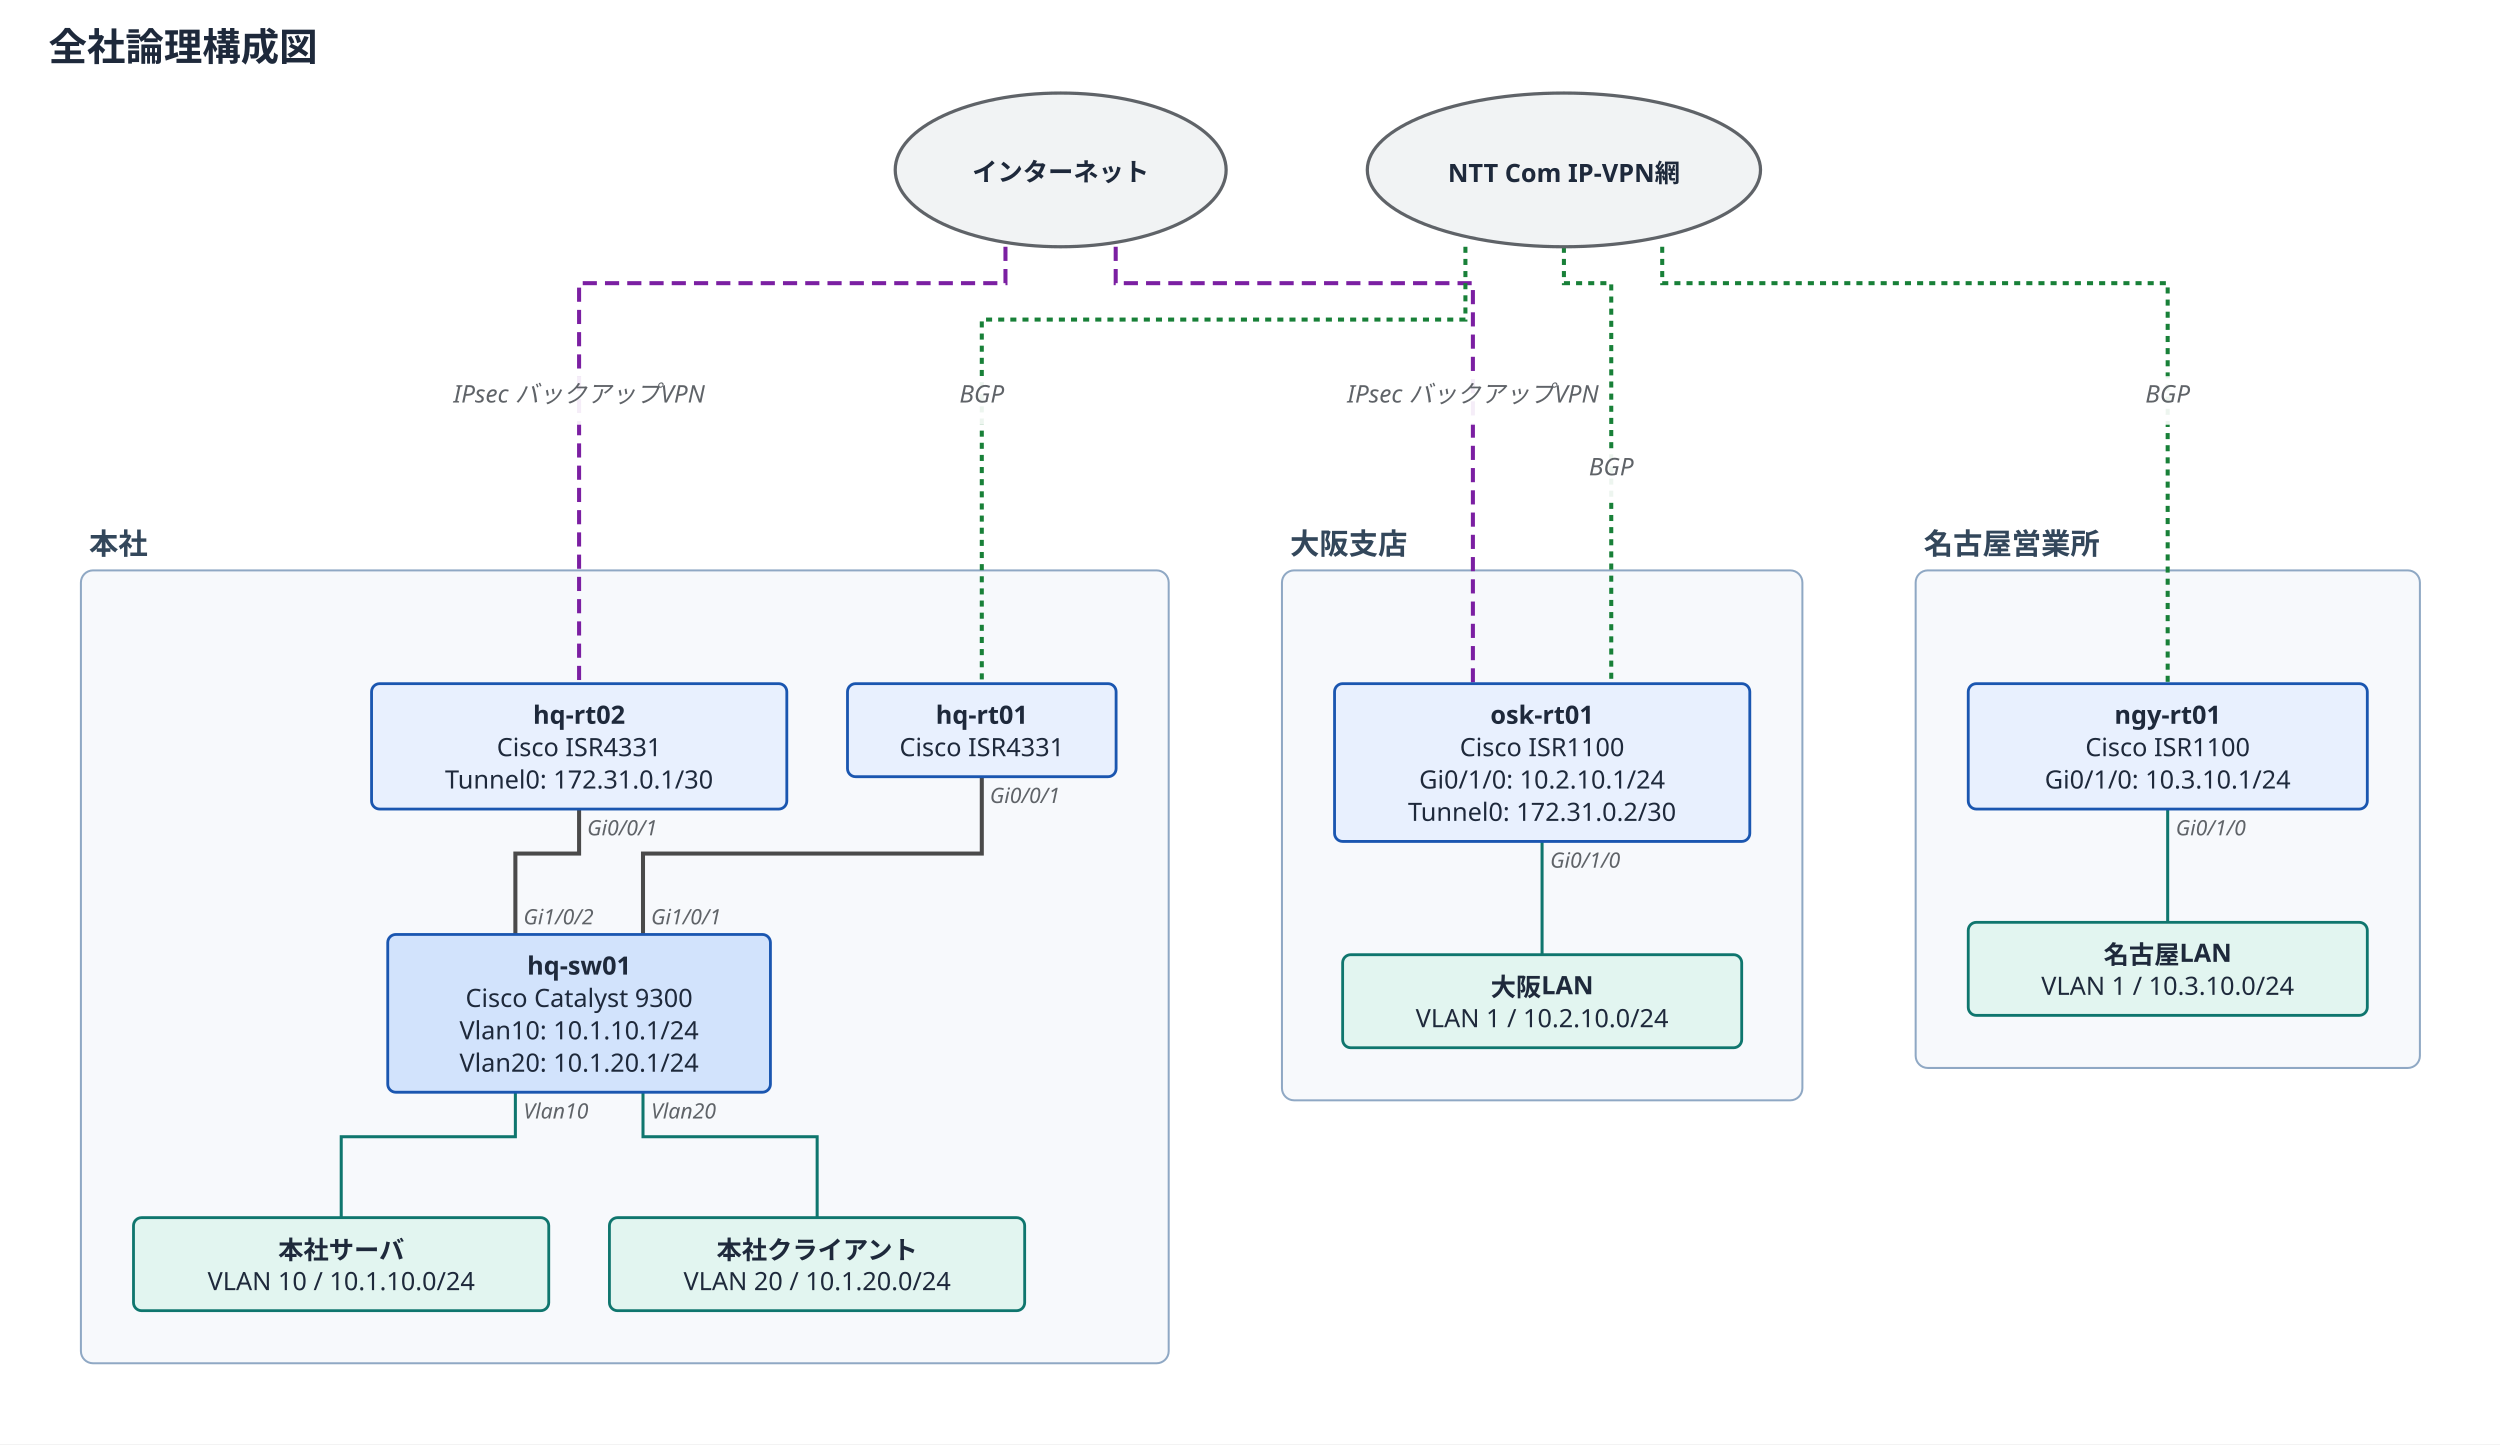
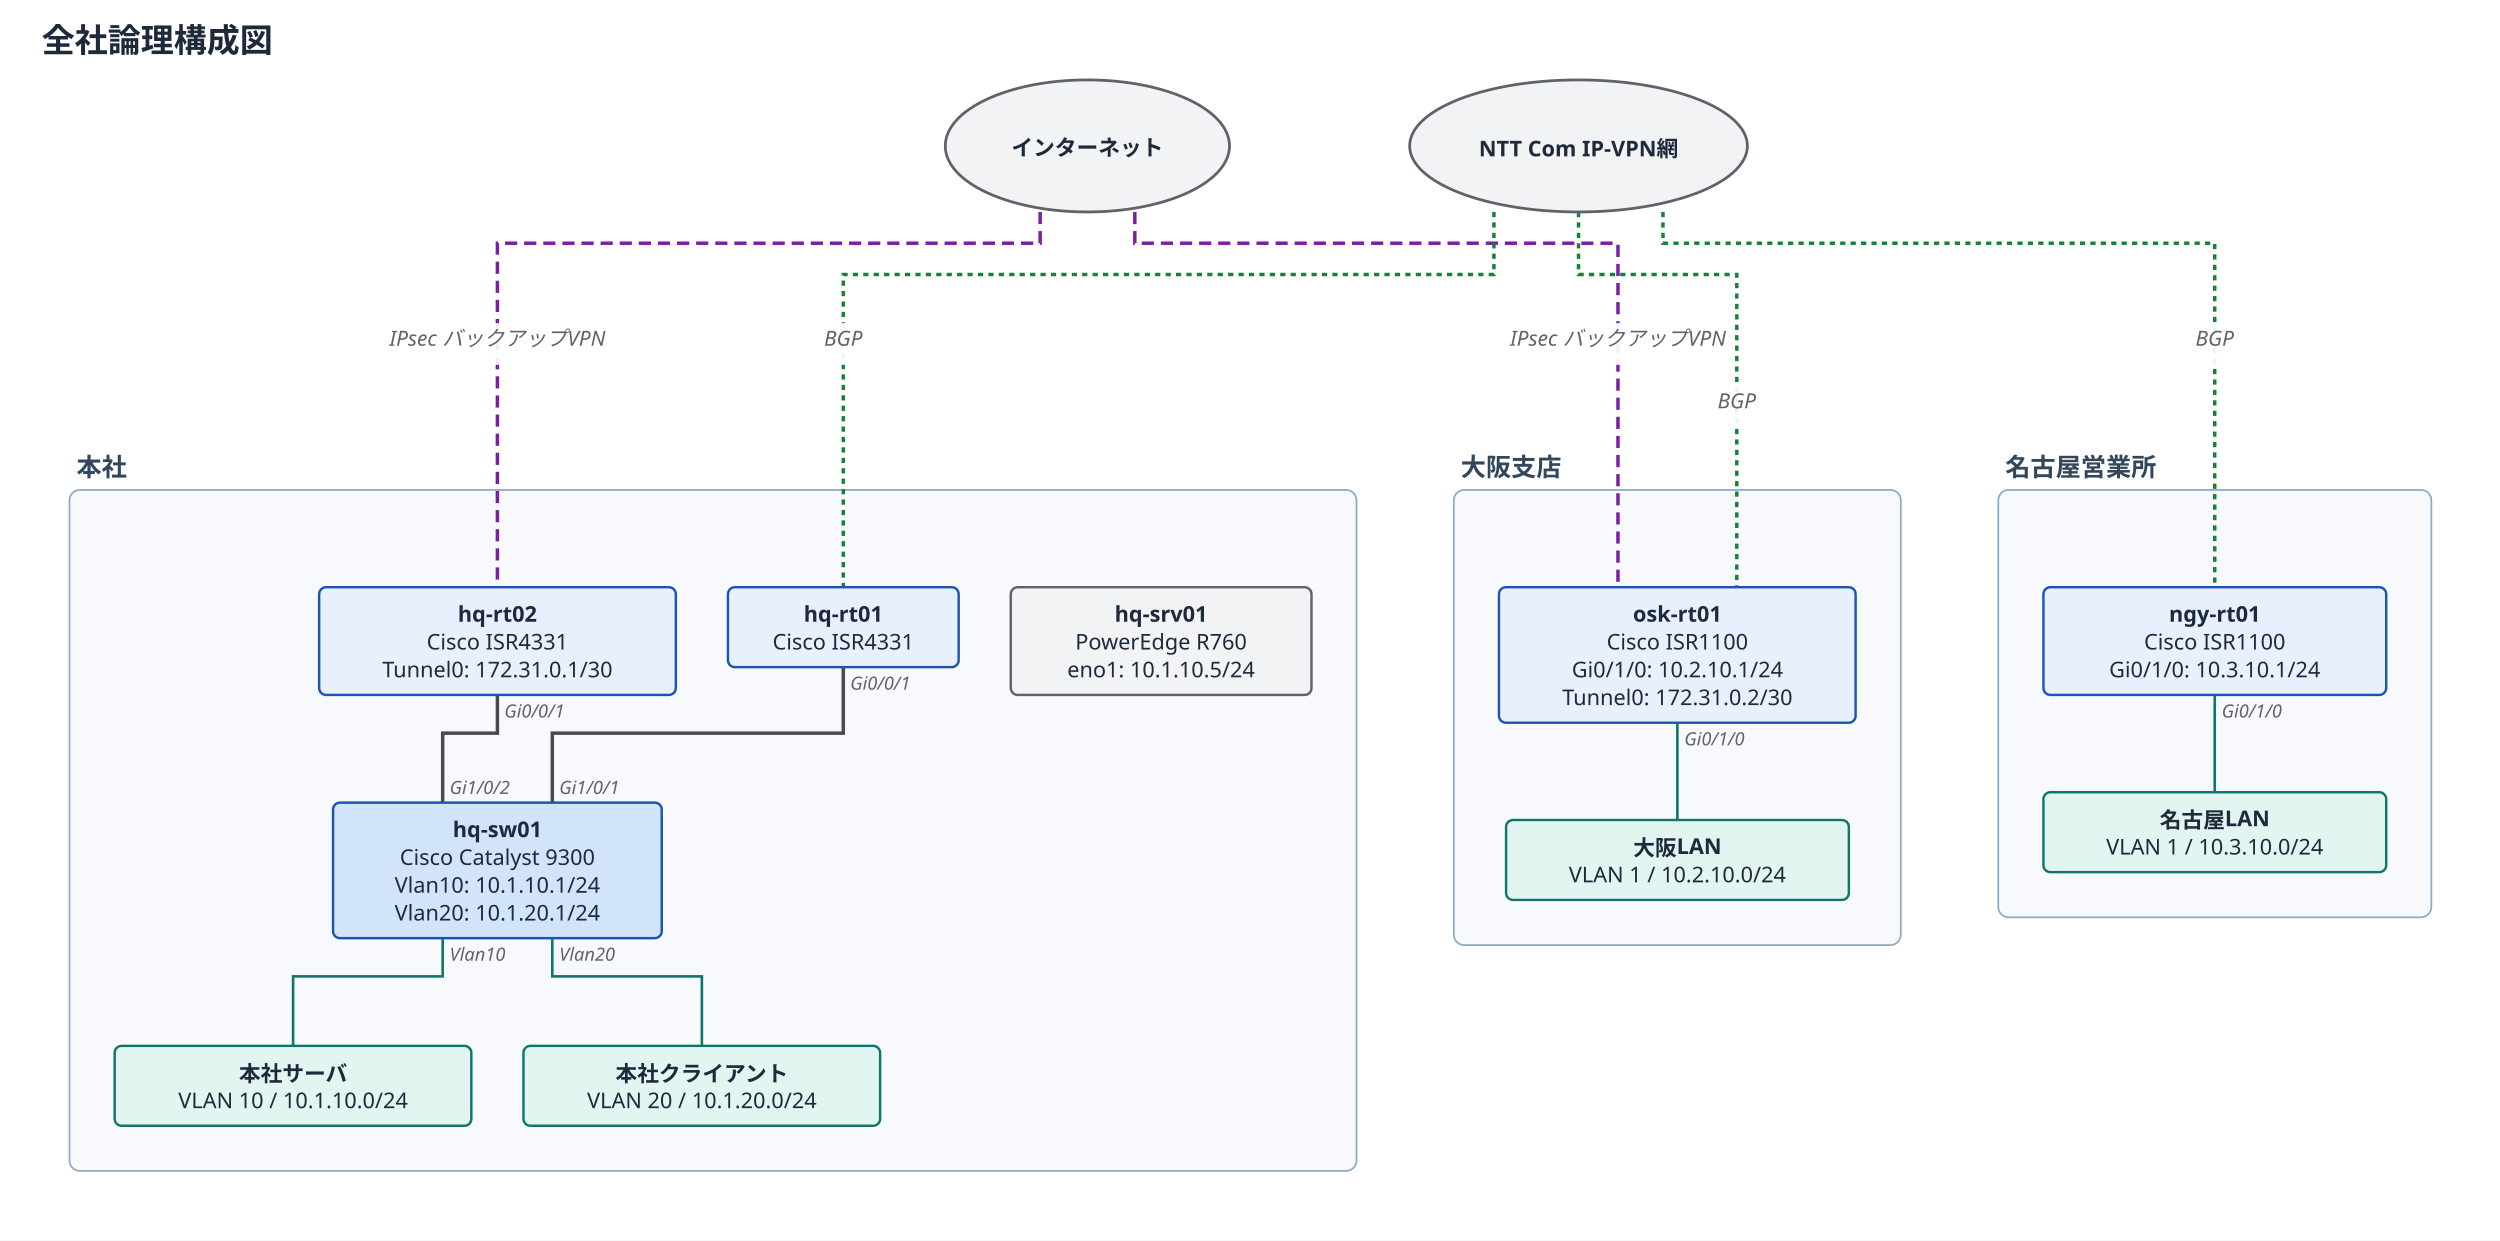
- <svg xmlns="http://www.w3.org/2000/svg" width="1236" height="714" viewBox="0 0 1236 714" font-family="'Segoe UI','Hiragino Sans','Noto Sans JP',Meiryo,sans-serif">
+ <svg xmlns="http://www.w3.org/2000/svg" width="1439" height="714" viewBox="0 0 1439 714" font-family="'Segoe UI','Hiragino Sans','Noto Sans JP',Meiryo,sans-serif">
  <defs />
  <rect width="100%" height="100%" fill="#ffffff" />
  <text x="24" y="30" font-size="19" font-weight="700" fill="#1e293b">全社論理構成図</text>
-   <rect x="40.0" y="282.0" width="537.8" height="392.0" rx="6" fill="#f7f9fc" stroke="#8fa8c4" />
+   <rect x="40.0" y="282.0" width="740.8" height="392.0" rx="6" fill="#f7f9fc" stroke="#8fa8c4" />
  <text x="44.0" y="274.0" font-size="14.5" font-weight="600" fill="#33475b">本社</text>
-   <rect x="633.8" y="282.0" width="257.3" height="262.0" rx="6" fill="#f7f9fc" stroke="#8fa8c4" />
-   <text x="637.8" y="274.0" font-size="14.5" font-weight="600" fill="#33475b">大阪支店</text>
-   <rect x="947.1" y="282.0" width="249.3" height="246.0" rx="6" fill="#f7f9fc" stroke="#8fa8c4" />
-   <text x="951.1" y="274.0" font-size="14.5" font-weight="600" fill="#33475b">名古屋営業所</text>
+   <rect x="836.8" y="282.0" width="257.3" height="262.0" rx="6" fill="#f7f9fc" stroke="#8fa8c4" />
+   <text x="840.8" y="274.0" font-size="14.5" font-weight="600" fill="#33475b">大阪支店</text>
+   <rect x="1150.2" y="282.0" width="249.3" height="246.0" rx="6" fill="#f7f9fc" stroke="#8fa8c4" />
+   <text x="1154.2" y="274.0" font-size="14.5" font-weight="600" fill="#33475b">名古屋営業所</text>
  <polyline points="485.4,384.0 485.4,422.0 317.9,422.0 317.9,462.0" fill="none" stroke="#4a4a4a" stroke-width="2.0" opacity="1.0" />
  <text x="489.4" y="397.0" font-size="10.5" font-style="italic" fill="#5f6368" opacity="1.0">Gi0/0/1</text>
  <text x="321.9" y="457.0" font-size="10.5" font-style="italic" fill="#5f6368" opacity="1.0">Gi1/0/1</text>
  <polyline points="286.3,400.0 286.3,422.0 254.8,422.0 254.8,462.0" fill="none" stroke="#4a4a4a" stroke-width="2.0" opacity="1.0" />
  <text x="290.3" y="413.0" font-size="10.5" font-style="italic" fill="#5f6368" opacity="1.0">Gi0/0/1</text>
  <text x="258.8" y="457.0" font-size="10.5" font-style="italic" fill="#5f6368" opacity="1.0">Gi1/0/2</text>
  <polyline points="254.8,540.0 254.8,562.0 168.7,562.0 168.7,602.0" fill="none" stroke="#0f766e" stroke-width="1.5" opacity="1.0" />
  <text x="258.8" y="553.0" font-size="10.5" font-style="italic" fill="#5f6368" opacity="1.0">Vlan10</text>
  <polyline points="317.9,540.0 317.9,562.0 404.0,562.0 404.0,602.0" fill="none" stroke="#0f766e" stroke-width="1.5" opacity="1.0" />
  <text x="321.9" y="553.0" font-size="10.5" font-style="italic" fill="#5f6368" opacity="1.0">Vlan20</text>
-   <polyline points="762.4,416.0 762.4,472.0" fill="none" stroke="#0f766e" stroke-width="1.5" opacity="1.0" />
-   <text x="766.4" y="429.0" font-size="10.5" font-style="italic" fill="#5f6368" opacity="1.0">Gi0/1/0</text>
-   <polyline points="1071.7,400.0 1071.7,456.0" fill="none" stroke="#0f766e" stroke-width="1.5" opacity="1.0" />
-   <text x="1075.7" y="413.0" font-size="10.5" font-style="italic" fill="#5f6368" opacity="1.0">Gi0/1/0</text>
-   <polyline points="497.1,122.0 497.1,140.0 286.3,140.0 286.3,338.0" fill="none" stroke="#7b1fa2" stroke-width="2.0" opacity="1.0" stroke-dasharray="7 4" />
+   <polyline points="965.5,416.0 965.5,472.0" fill="none" stroke="#0f766e" stroke-width="1.5" opacity="1.0" />
+   <text x="969.5" y="429.0" font-size="10.5" font-style="italic" fill="#5f6368" opacity="1.0">Gi0/1/0</text>
+   <polyline points="1274.8,400.0 1274.8,456.0" fill="none" stroke="#0f766e" stroke-width="1.5" opacity="1.0" />
+   <text x="1278.8" y="413.0" font-size="10.5" font-style="italic" fill="#5f6368" opacity="1.0">Gi0/1/0</text>
+   <polyline points="598.7,122.0 598.7,140.0 286.3,140.0 286.3,338.0" fill="none" stroke="#7b1fa2" stroke-width="2.0" opacity="1.0" stroke-dasharray="7 4" />
  <rect x="206.1" y="186.0" width="160.5" height="24.0" rx="4" fill="#ffffff" fill-opacity="0.92" opacity="1.0" />
  <text x="286.3" y="199.0" text-anchor="middle" font-size="12" font-style="italic" font-weight="400" fill="#5f6368" opacity="1.0">IPsec バックアップVPN</text>
-   <polyline points="551.6,122.0 551.6,140.0 728.2,140.0 728.2,338.0" fill="none" stroke="#7b1fa2" stroke-width="2.0" opacity="1.0" stroke-dasharray="7 4" />
-   <rect x="648.0" y="186.0" width="160.5" height="24.0" rx="4" fill="#ffffff" fill-opacity="0.92" opacity="1.0" />
-   <text x="728.2" y="199.0" text-anchor="middle" font-size="12" font-style="italic" font-weight="400" fill="#5f6368" opacity="1.0">IPsec バックアップVPN</text>
-   <polyline points="724.5,122.0 724.5,158.0 485.4,158.0 485.4,338.0" fill="none" stroke="#188038" stroke-width="2.0" opacity="1.0" stroke-dasharray="3 3" />
+   <polyline points="653.2,122.0 653.2,140.0 931.3,140.0 931.3,338.0" fill="none" stroke="#7b1fa2" stroke-width="2.0" opacity="1.0" stroke-dasharray="7 4" />
+   <rect x="851.0" y="186.0" width="160.5" height="24.0" rx="4" fill="#ffffff" fill-opacity="0.92" opacity="1.0" />
+   <text x="931.3" y="199.0" text-anchor="middle" font-size="12" font-style="italic" font-weight="400" fill="#5f6368" opacity="1.0">IPsec バックアップVPN</text>
+   <polyline points="859.9,122.0 859.9,158.0 485.4,158.0 485.4,338.0" fill="none" stroke="#188038" stroke-width="2.0" opacity="1.0" stroke-dasharray="3 3" />
  <rect x="467.7" y="186.0" width="35.2" height="24.0" rx="4" fill="#ffffff" fill-opacity="0.92" opacity="1.0" />
  <text x="485.4" y="199.0" text-anchor="middle" font-size="12" font-style="italic" font-weight="400" fill="#5f6368" opacity="1.0">BGP</text>
-   <polyline points="773.2,122.0 773.2,140.0 796.6,140.0 796.6,338.0" fill="none" stroke="#188038" stroke-width="2.0" opacity="1.0" stroke-dasharray="3 3" />
-   <rect x="779.0" y="222.0" width="35.2" height="24.0" rx="4" fill="#ffffff" fill-opacity="0.92" opacity="1.0" />
-   <text x="796.6" y="235.0" text-anchor="middle" font-size="12" font-style="italic" font-weight="400" fill="#5f6368" opacity="1.0">BGP</text>
-   <polyline points="821.8,122.0 821.8,140.0 1071.7,140.0 1071.7,338.0" fill="none" stroke="#188038" stroke-width="2.0" opacity="1.0" stroke-dasharray="3 3" />
-   <rect x="1054.1" y="186.0" width="35.2" height="24.0" rx="4" fill="#ffffff" fill-opacity="0.92" opacity="1.0" />
-   <text x="1071.7" y="199.0" text-anchor="middle" font-size="12" font-style="italic" font-weight="400" fill="#5f6368" opacity="1.0">BGP</text>
-   <ellipse cx="524.4" cy="84.0" rx="81.8" ry="38.0" fill="#f1f3f4" stroke="#5f6368" stroke-width="1.6" />
-   <text x="524.4" y="84.0" text-anchor="middle" dominant-baseline="central" font-size="12.5" font-weight="600" fill="#1e293b">インターネット</text>
-   <ellipse cx="773.2" cy="84.0" rx="97.2" ry="38.0" fill="#f1f3f4" stroke="#5f6368" stroke-width="1.6" />
-   <text x="773.2" y="84.0" text-anchor="middle" dominant-baseline="central" font-size="12.5" font-weight="600" fill="#1e293b">NTT Com IP-VPN網</text>
+   <polyline points="908.6,122.0 908.6,158.0 999.7,158.0 999.7,338.0" fill="none" stroke="#188038" stroke-width="2.0" opacity="1.0" stroke-dasharray="3 3" />
+   <rect x="982.1" y="222.0" width="35.2" height="24.0" rx="4" fill="#ffffff" fill-opacity="0.92" opacity="1.0" />
+   <text x="999.7" y="235.0" text-anchor="middle" font-size="12" font-style="italic" font-weight="400" fill="#5f6368" opacity="1.0">BGP</text>
+   <polyline points="957.2,122.0 957.2,140.0 1274.8,140.0 1274.8,338.0" fill="none" stroke="#188038" stroke-width="2.0" opacity="1.0" stroke-dasharray="3 3" />
+   <rect x="1257.2" y="186.0" width="35.2" height="24.0" rx="4" fill="#ffffff" fill-opacity="0.92" opacity="1.0" />
+   <text x="1274.8" y="199.0" text-anchor="middle" font-size="12" font-style="italic" font-weight="400" fill="#5f6368" opacity="1.0">BGP</text>
+   <ellipse cx="625.9" cy="84.0" rx="81.8" ry="38.0" fill="#f1f3f4" stroke="#5f6368" stroke-width="1.6" />
+   <text x="625.9" y="84.0" text-anchor="middle" dominant-baseline="central" font-size="12.5" font-weight="600" fill="#1e293b">インターネット</text>
+   <ellipse cx="908.6" cy="84.0" rx="97.2" ry="38.0" fill="#f1f3f4" stroke="#5f6368" stroke-width="1.6" />
+   <text x="908.6" y="84.0" text-anchor="middle" dominant-baseline="central" font-size="12.5" font-weight="600" fill="#1e293b">NTT Com IP-VPN網</text>
  <rect x="183.7" y="338.0" width="205.3" height="62.0" rx="4" fill="#e8f0fe" stroke="#1a56b0" stroke-width="1.4" />
  <text x="286.3" y="353.0" text-anchor="middle" dominant-baseline="central" font-size="12.5" font-weight="600" fill="#1e293b">hq-rt02</text>
  <text x="286.3" y="369.0" text-anchor="middle" dominant-baseline="central" font-size="12.5" font-weight="400" fill="#1e293b">Cisco ISR4331</text>
  <text x="286.3" y="385.0" text-anchor="middle" dominant-baseline="central" font-size="12.5" font-weight="400" fill="#1e293b">Tunnel0: 172.31.0.1/30</text>
  <rect x="419.0" y="338.0" width="132.8" height="46.0" rx="4" fill="#e8f0fe" stroke="#1a56b0" stroke-width="1.4" />
  <text x="485.4" y="353.0" text-anchor="middle" dominant-baseline="central" font-size="12.5" font-weight="600" fill="#1e293b">hq-rt01</text>
  <text x="485.4" y="369.0" text-anchor="middle" dominant-baseline="central" font-size="12.5" font-weight="400" fill="#1e293b">Cisco ISR4331</text>
  <rect x="191.7" y="462.0" width="189.2" height="78.0" rx="4" fill="#d2e3fc" stroke="#1a56b0" stroke-width="1.4" />
  <text x="286.3" y="477.0" text-anchor="middle" dominant-baseline="central" font-size="12.5" font-weight="600" fill="#1e293b">hq-sw01</text>
  <text x="286.3" y="493.0" text-anchor="middle" dominant-baseline="central" font-size="12.5" font-weight="400" fill="#1e293b">Cisco Catalyst 9300</text>
  <text x="286.3" y="509.0" text-anchor="middle" dominant-baseline="central" font-size="12.5" font-weight="400" fill="#1e293b">Vlan10: 10.1.10.1/24</text>
  <text x="286.3" y="525.0" text-anchor="middle" dominant-baseline="central" font-size="12.5" font-weight="400" fill="#1e293b">Vlan20: 10.1.20.1/24</text>
+   <rect x="581.8" y="338.0" width="173.1" height="62.0" rx="4" fill="#f1f3f4" stroke="#5f6368" stroke-width="1.4" />
+   <text x="668.3" y="353.0" text-anchor="middle" dominant-baseline="central" font-size="12.5" font-weight="600" fill="#1e293b">hq-srv01</text>
+   <text x="668.3" y="369.0" text-anchor="middle" dominant-baseline="central" font-size="12.5" font-weight="400" fill="#1e293b">PowerEdge R760</text>
+   <text x="668.3" y="385.0" text-anchor="middle" dominant-baseline="central" font-size="12.5" font-weight="400" fill="#1e293b">eno1: 10.1.10.5/24</text>
  <rect x="66.0" y="602.0" width="205.3" height="46.0" rx="4" fill="#e2f5f0" stroke="#0f766e" stroke-width="1.4" />
  <text x="168.7" y="617.0" text-anchor="middle" dominant-baseline="central" font-size="12.5" font-weight="600" fill="#1e293b">本社サーバ</text>
  <text x="168.7" y="633.0" text-anchor="middle" dominant-baseline="central" font-size="12.5" font-weight="400" fill="#1e293b">VLAN 10 / 10.1.10.0/24</text>
  <rect x="301.3" y="602.0" width="205.3" height="46.0" rx="4" fill="#e2f5f0" stroke="#0f766e" stroke-width="1.4" />
  <text x="404.0" y="617.0" text-anchor="middle" dominant-baseline="central" font-size="12.5" font-weight="600" fill="#1e293b">本社クライアント</text>
  <text x="404.0" y="633.0" text-anchor="middle" dominant-baseline="central" font-size="12.5" font-weight="400" fill="#1e293b">VLAN 20 / 10.1.20.0/24</text>
-   <rect x="659.8" y="338.0" width="205.3" height="78.0" rx="4" fill="#e8f0fe" stroke="#1a56b0" stroke-width="1.4" />
-   <text x="762.4" y="353.0" text-anchor="middle" dominant-baseline="central" font-size="12.5" font-weight="600" fill="#1e293b">osk-rt01</text>
-   <text x="762.4" y="369.0" text-anchor="middle" dominant-baseline="central" font-size="12.5" font-weight="400" fill="#1e293b">Cisco ISR1100</text>
-   <text x="762.4" y="385.0" text-anchor="middle" dominant-baseline="central" font-size="12.5" font-weight="400" fill="#1e293b">Gi0/1/0: 10.2.10.1/24</text>
-   <text x="762.4" y="401.0" text-anchor="middle" dominant-baseline="central" font-size="12.5" font-weight="400" fill="#1e293b">Tunnel0: 172.31.0.2/30</text>
-   <rect x="663.8" y="472.0" width="197.3" height="46.0" rx="4" fill="#e2f5f0" stroke="#0f766e" stroke-width="1.4" />
-   <text x="762.4" y="487.0" text-anchor="middle" dominant-baseline="central" font-size="12.5" font-weight="600" fill="#1e293b">大阪LAN</text>
-   <text x="762.4" y="503.0" text-anchor="middle" dominant-baseline="central" font-size="12.5" font-weight="400" fill="#1e293b">VLAN 1 / 10.2.10.0/24</text>
-   <rect x="973.1" y="338.0" width="197.3" height="62.0" rx="4" fill="#e8f0fe" stroke="#1a56b0" stroke-width="1.4" />
-   <text x="1071.7" y="353.0" text-anchor="middle" dominant-baseline="central" font-size="12.5" font-weight="600" fill="#1e293b">ngy-rt01</text>
-   <text x="1071.7" y="369.0" text-anchor="middle" dominant-baseline="central" font-size="12.5" font-weight="400" fill="#1e293b">Cisco ISR1100</text>
-   <text x="1071.7" y="385.0" text-anchor="middle" dominant-baseline="central" font-size="12.5" font-weight="400" fill="#1e293b">Gi0/1/0: 10.3.10.1/24</text>
-   <rect x="973.1" y="456.0" width="197.3" height="46.0" rx="4" fill="#e2f5f0" stroke="#0f766e" stroke-width="1.4" />
-   <text x="1071.7" y="471.0" text-anchor="middle" dominant-baseline="central" font-size="12.5" font-weight="600" fill="#1e293b">名古屋LAN</text>
-   <text x="1071.7" y="487.0" text-anchor="middle" dominant-baseline="central" font-size="12.5" font-weight="400" fill="#1e293b">VLAN 1 / 10.3.10.0/24</text>
+   <rect x="862.8" y="338.0" width="205.3" height="78.0" rx="4" fill="#e8f0fe" stroke="#1a56b0" stroke-width="1.4" />
+   <text x="965.5" y="353.0" text-anchor="middle" dominant-baseline="central" font-size="12.5" font-weight="600" fill="#1e293b">osk-rt01</text>
+   <text x="965.5" y="369.0" text-anchor="middle" dominant-baseline="central" font-size="12.5" font-weight="400" fill="#1e293b">Cisco ISR1100</text>
+   <text x="965.5" y="385.0" text-anchor="middle" dominant-baseline="central" font-size="12.5" font-weight="400" fill="#1e293b">Gi0/1/0: 10.2.10.1/24</text>
+   <text x="965.5" y="401.0" text-anchor="middle" dominant-baseline="central" font-size="12.5" font-weight="400" fill="#1e293b">Tunnel0: 172.31.0.2/30</text>
+   <rect x="866.9" y="472.0" width="197.3" height="46.0" rx="4" fill="#e2f5f0" stroke="#0f766e" stroke-width="1.4" />
+   <text x="965.5" y="487.0" text-anchor="middle" dominant-baseline="central" font-size="12.5" font-weight="600" fill="#1e293b">大阪LAN</text>
+   <text x="965.5" y="503.0" text-anchor="middle" dominant-baseline="central" font-size="12.5" font-weight="400" fill="#1e293b">VLAN 1 / 10.2.10.0/24</text>
+   <rect x="1176.2" y="338.0" width="197.3" height="62.0" rx="4" fill="#e8f0fe" stroke="#1a56b0" stroke-width="1.4" />
+   <text x="1274.8" y="353.0" text-anchor="middle" dominant-baseline="central" font-size="12.5" font-weight="600" fill="#1e293b">ngy-rt01</text>
+   <text x="1274.8" y="369.0" text-anchor="middle" dominant-baseline="central" font-size="12.5" font-weight="400" fill="#1e293b">Cisco ISR1100</text>
+   <text x="1274.8" y="385.0" text-anchor="middle" dominant-baseline="central" font-size="12.5" font-weight="400" fill="#1e293b">Gi0/1/0: 10.3.10.1/24</text>
+   <rect x="1176.2" y="456.0" width="197.3" height="46.0" rx="4" fill="#e2f5f0" stroke="#0f766e" stroke-width="1.4" />
+   <text x="1274.8" y="471.0" text-anchor="middle" dominant-baseline="central" font-size="12.5" font-weight="600" fill="#1e293b">名古屋LAN</text>
+   <text x="1274.8" y="487.0" text-anchor="middle" dominant-baseline="central" font-size="12.5" font-weight="400" fill="#1e293b">VLAN 1 / 10.3.10.0/24</text>
</svg>
